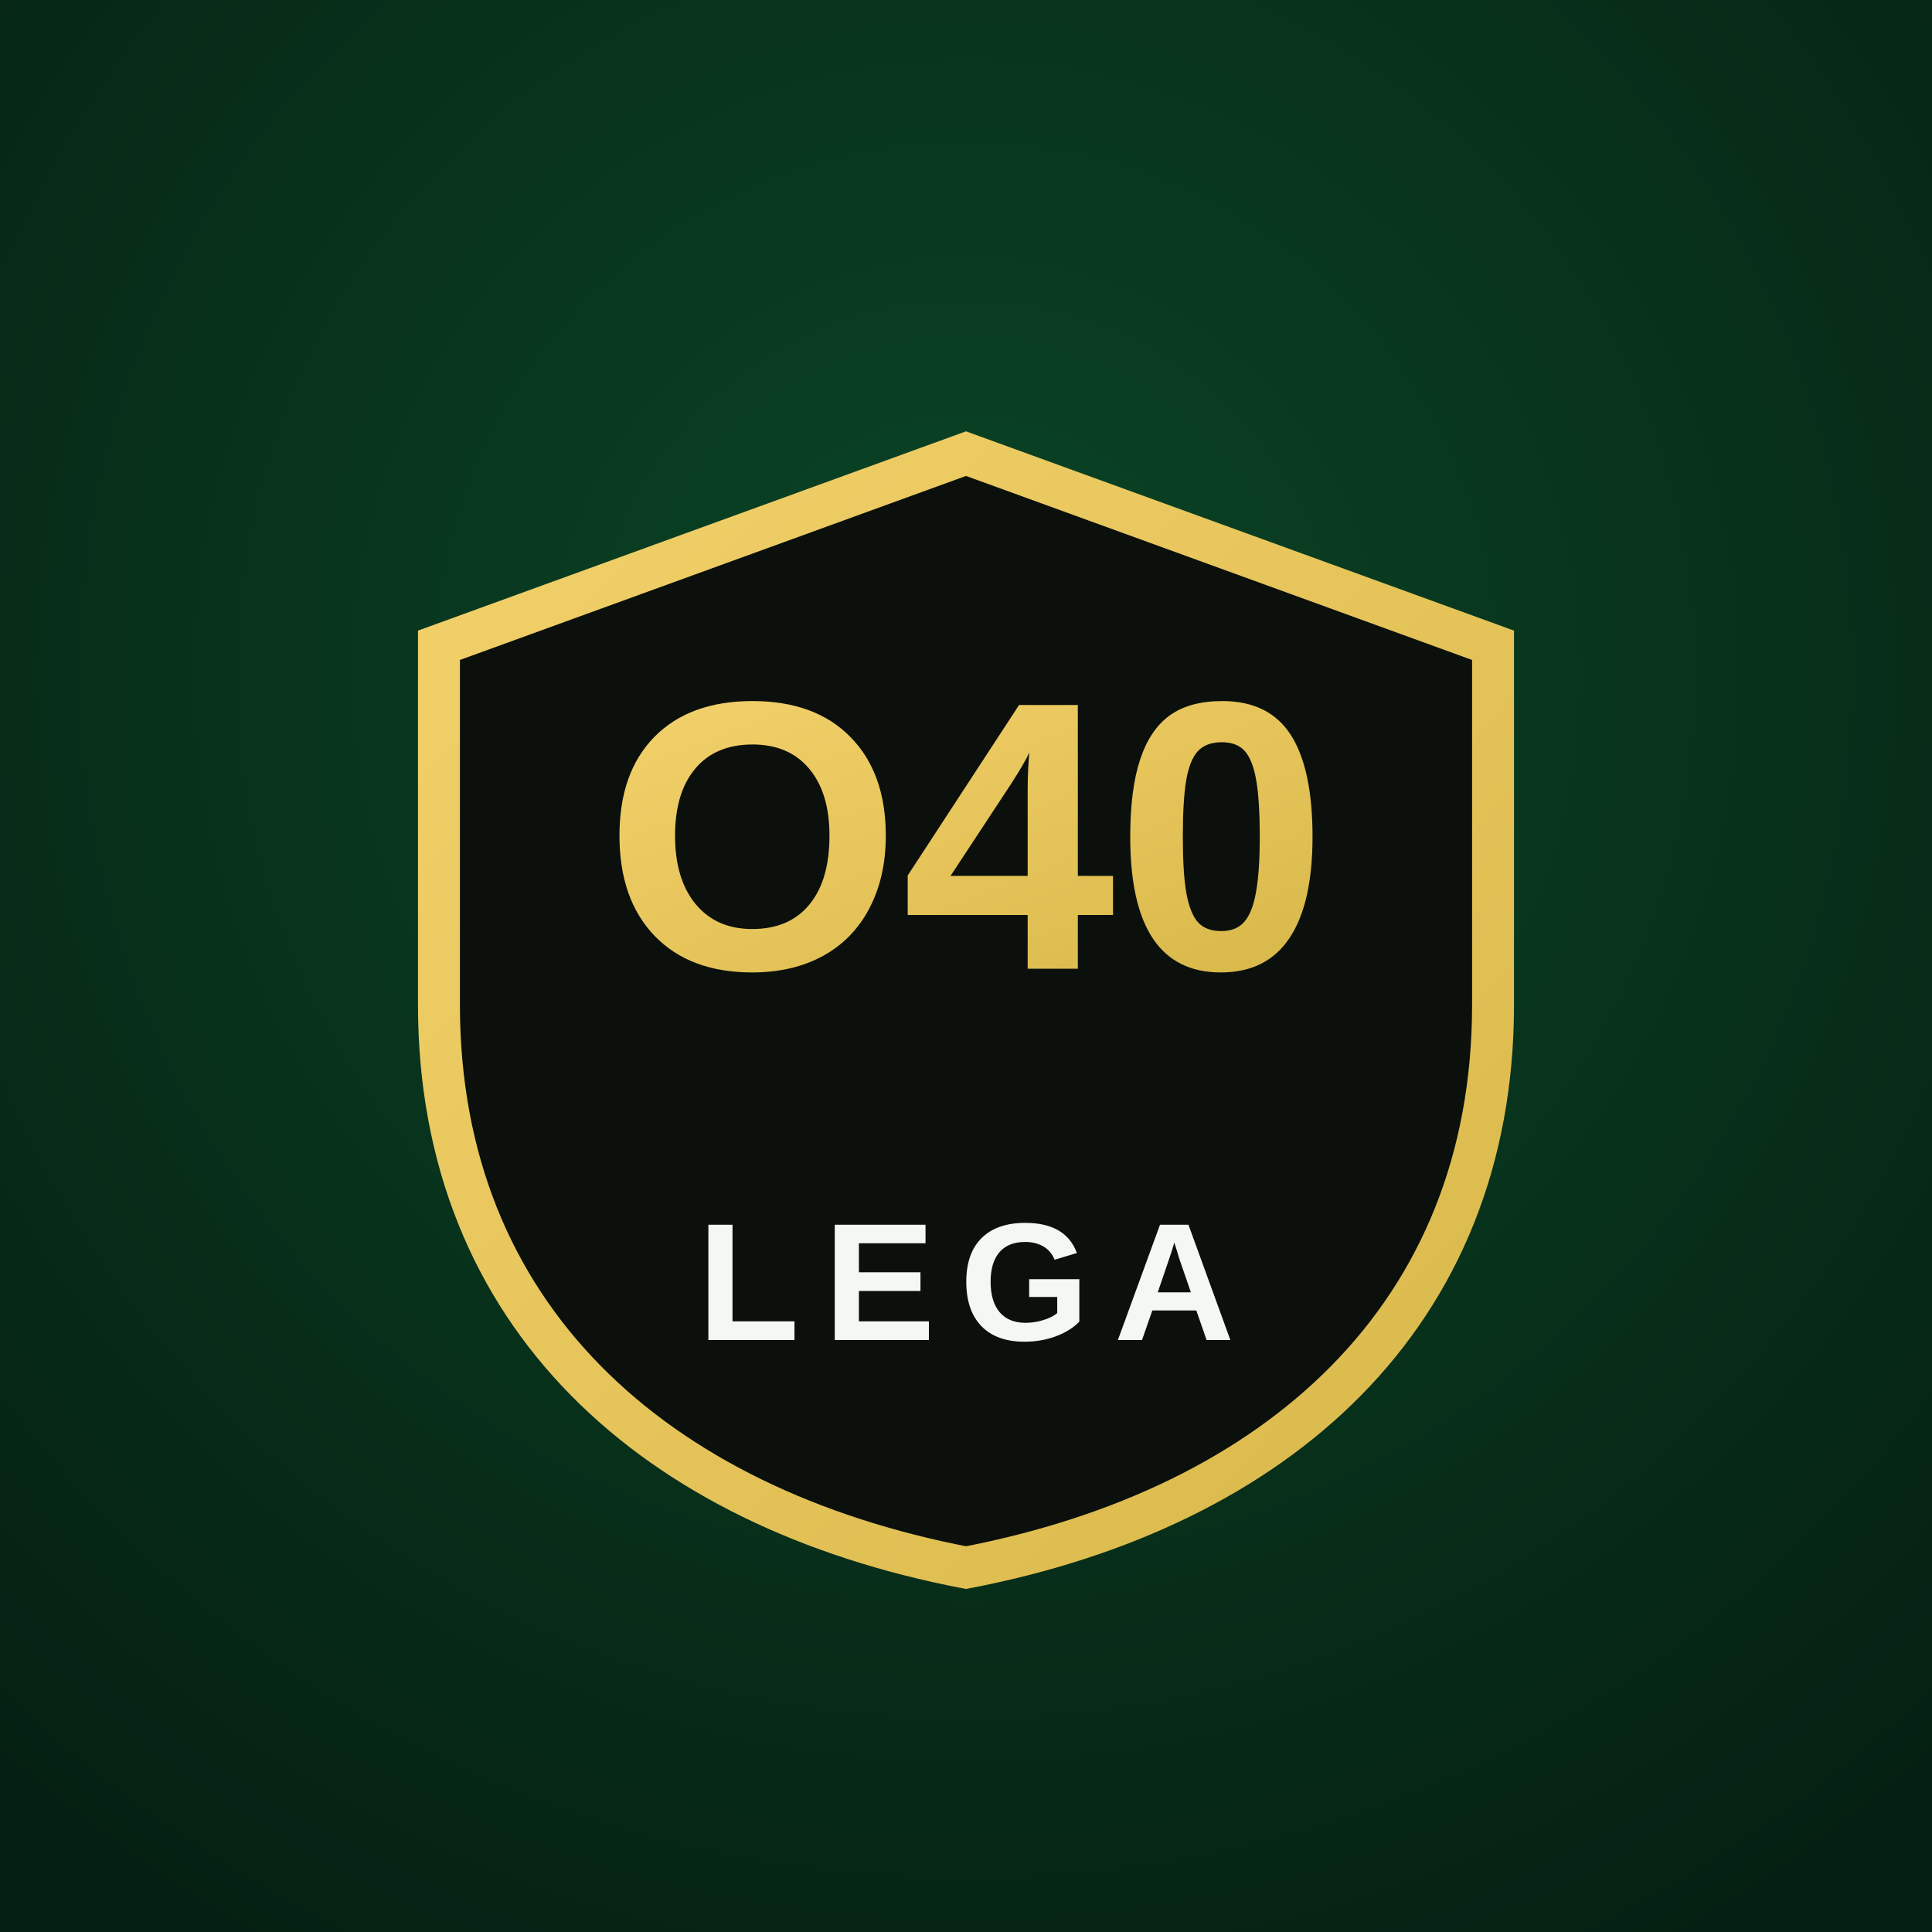
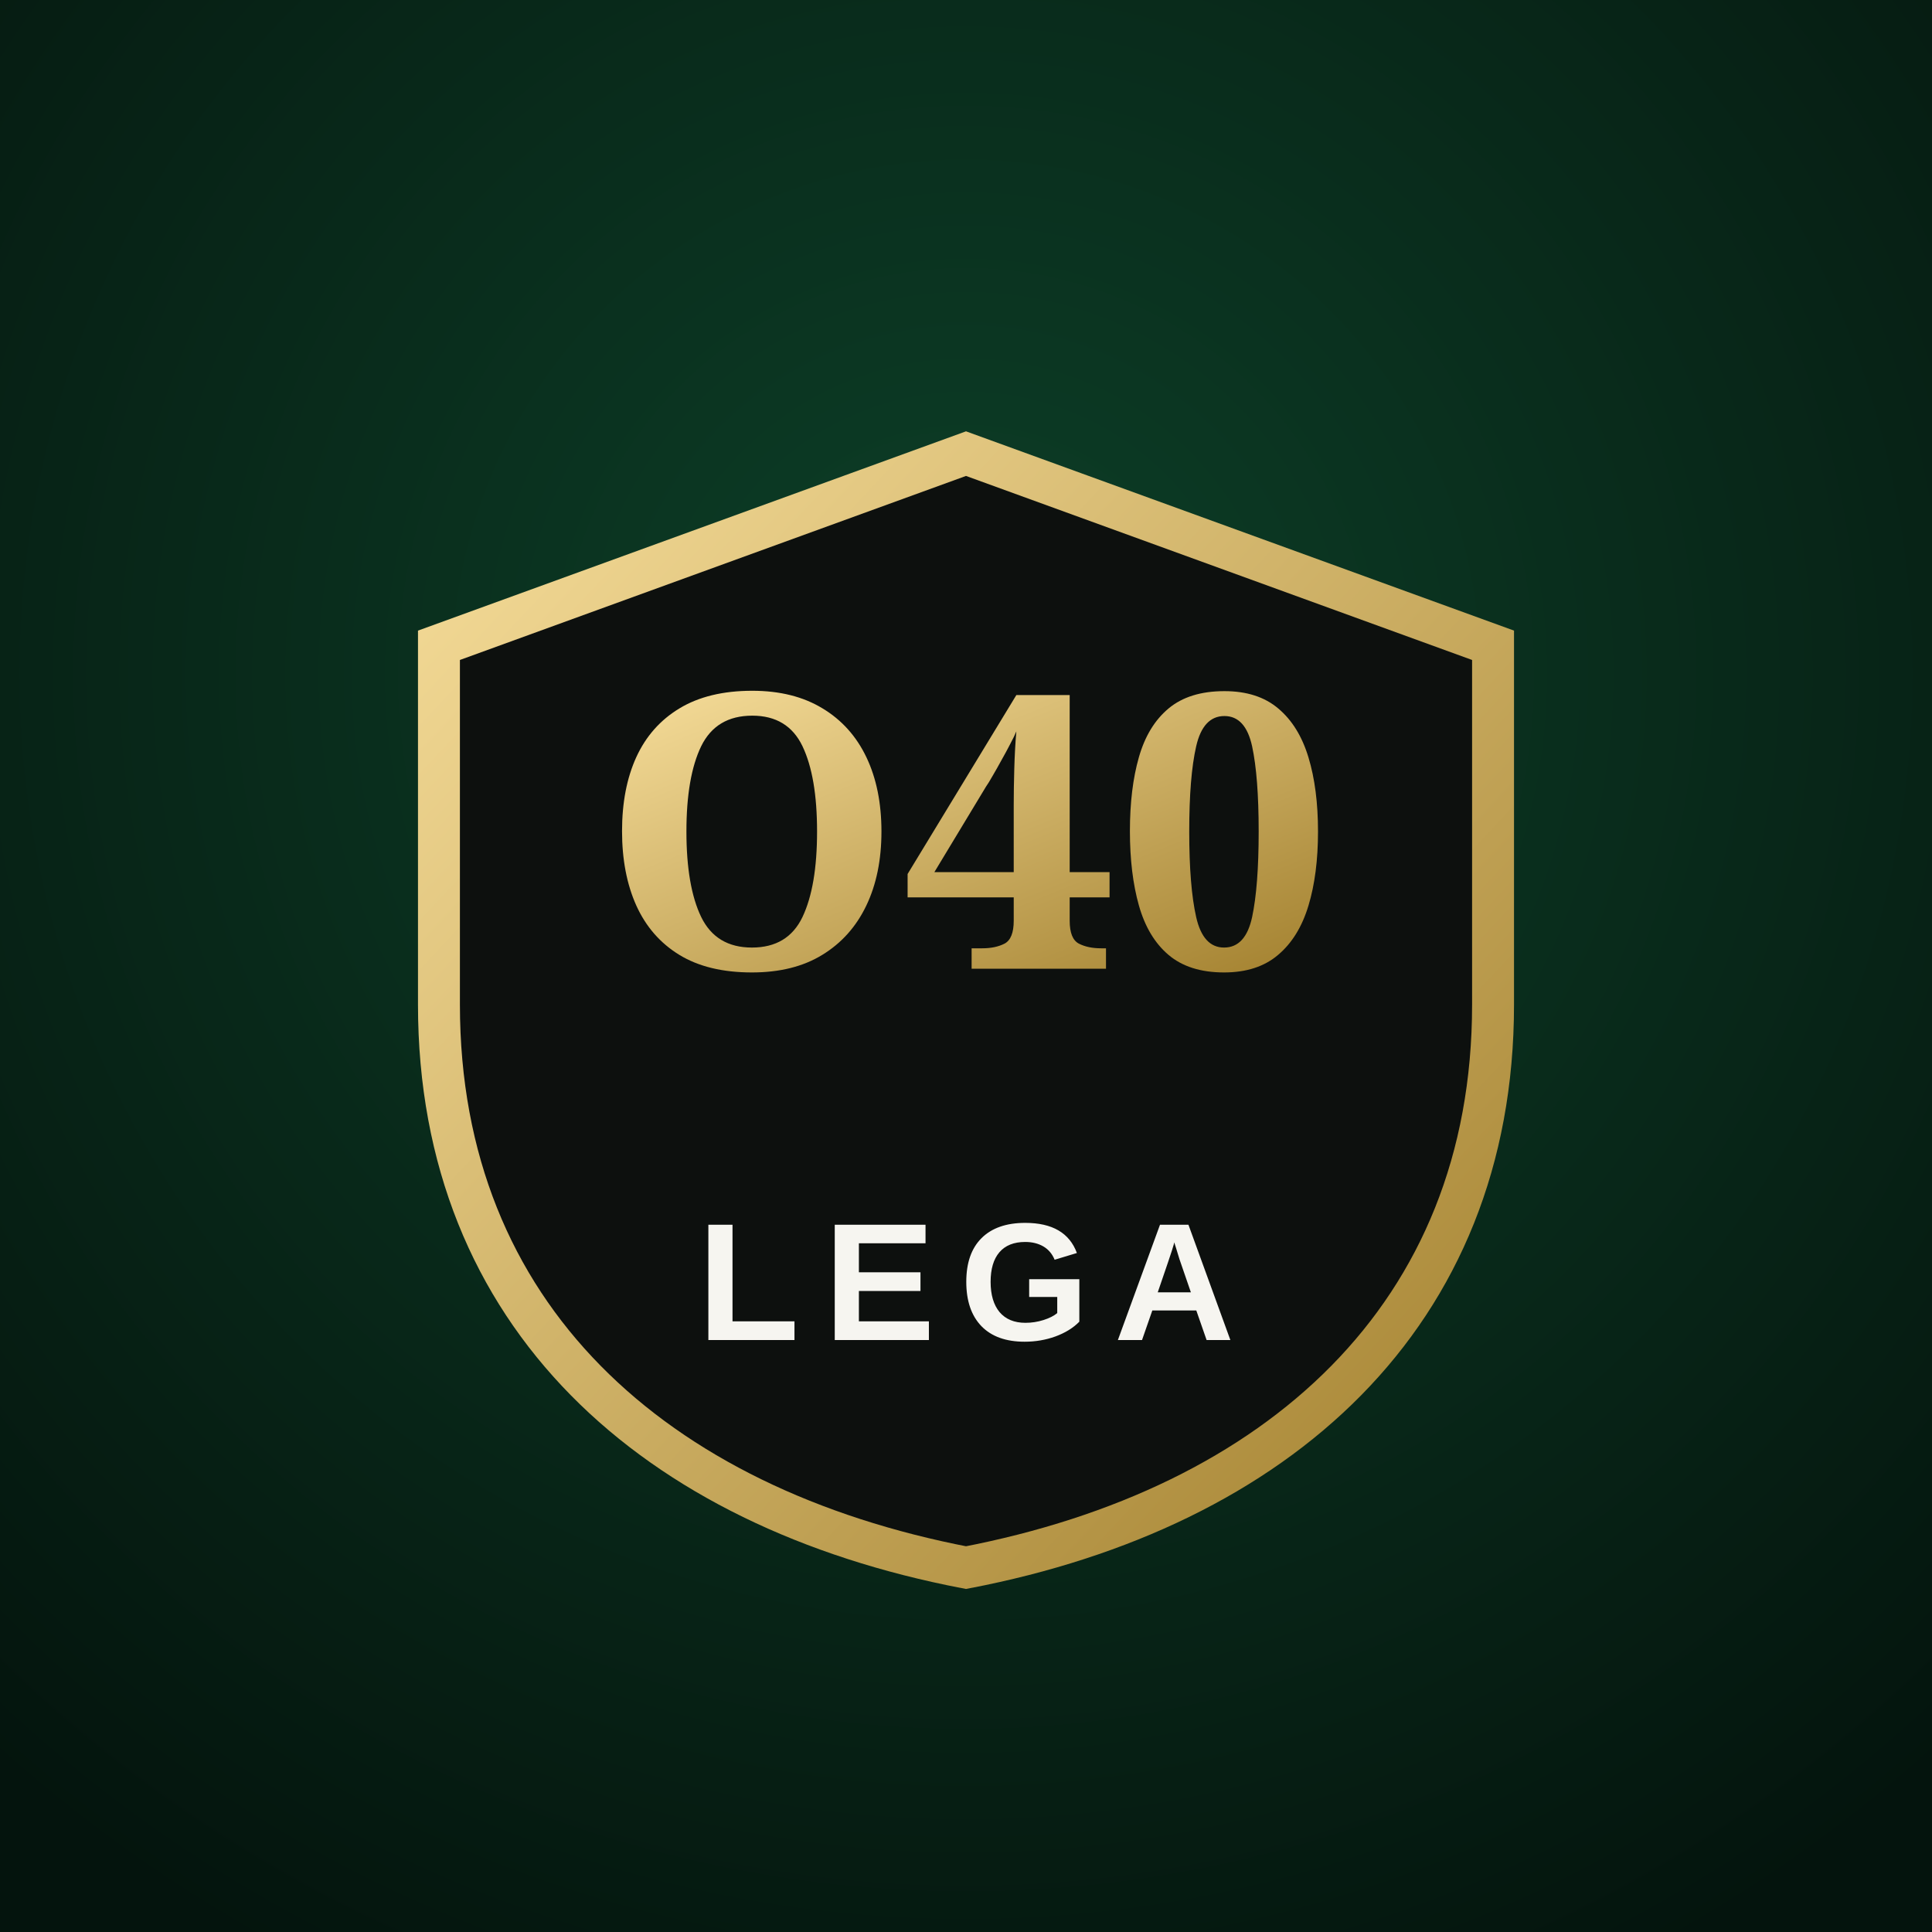
<svg xmlns="http://www.w3.org/2000/svg" viewBox="0 0 100 100" width="100" height="100" role="img" aria-label="Lega Calcio Over 40">
  <defs>
    <radialGradient id="mask-bg" cx="50%" cy="35%" r="75%">
-       <stop offset="0%" stop-color="#0a4526" />
-       <stop offset="100%" stop-color="#052012" />
+       <stop offset="0%" stop-color="#0d4028" />
+       <stop offset="100%" stop-color="#04140d" />
    </radialGradient>
    <linearGradient id="mask-gold" x1="0%" y1="0%" x2="100%" y2="100%">
-       <stop offset="0%" stop-color="#f3d16b" />
-       <stop offset="100%" stop-color="#d9b84a" />
+       <stop offset="0%" stop-color="#f6dd9a" />
+       <stop offset="100%" stop-color="#a3812f" />
    </linearGradient>
  </defs>
  <rect width="100" height="100" fill="url(#mask-bg)" />
  <g transform="translate(50 52) scale(0.62) translate(-50 -50)">
-     <path d="M50 4 L94 20 V50 C94 76 76 92 50 97 C24 92 6 76 6 50 V20 Z" fill="#0b100c" stroke="url(#mask-gold)" stroke-width="3.5" />
-     <text x="50" y="47" text-anchor="middle" font-family="Arial, sans-serif" font-weight="800" font-size="32" fill="url(#mask-gold)">O40</text>
-     <text x="50" y="78" text-anchor="middle" font-family="Arial, sans-serif" font-weight="700" font-size="14" letter-spacing="2" fill="#f4f7f4">LEGA</text>
+     <path d="M50 4 L94 20 V50 C94 76 76 92 50 97 C24 92 6 76 6 50 V20 Z" fill="#0d100e" stroke="url(#mask-gold)" stroke-width="3.5" />
+     <text x="50" y="47" text-anchor="middle" font-family="Georgia, serif" font-weight="700" font-size="32" fill="url(#mask-gold)">O40</text>
+     <text x="50" y="78" text-anchor="middle" font-family="Arial, sans-serif" font-weight="700" font-size="14" letter-spacing="2" fill="#f6f5f0">LEGA</text>
  </g>
</svg>
